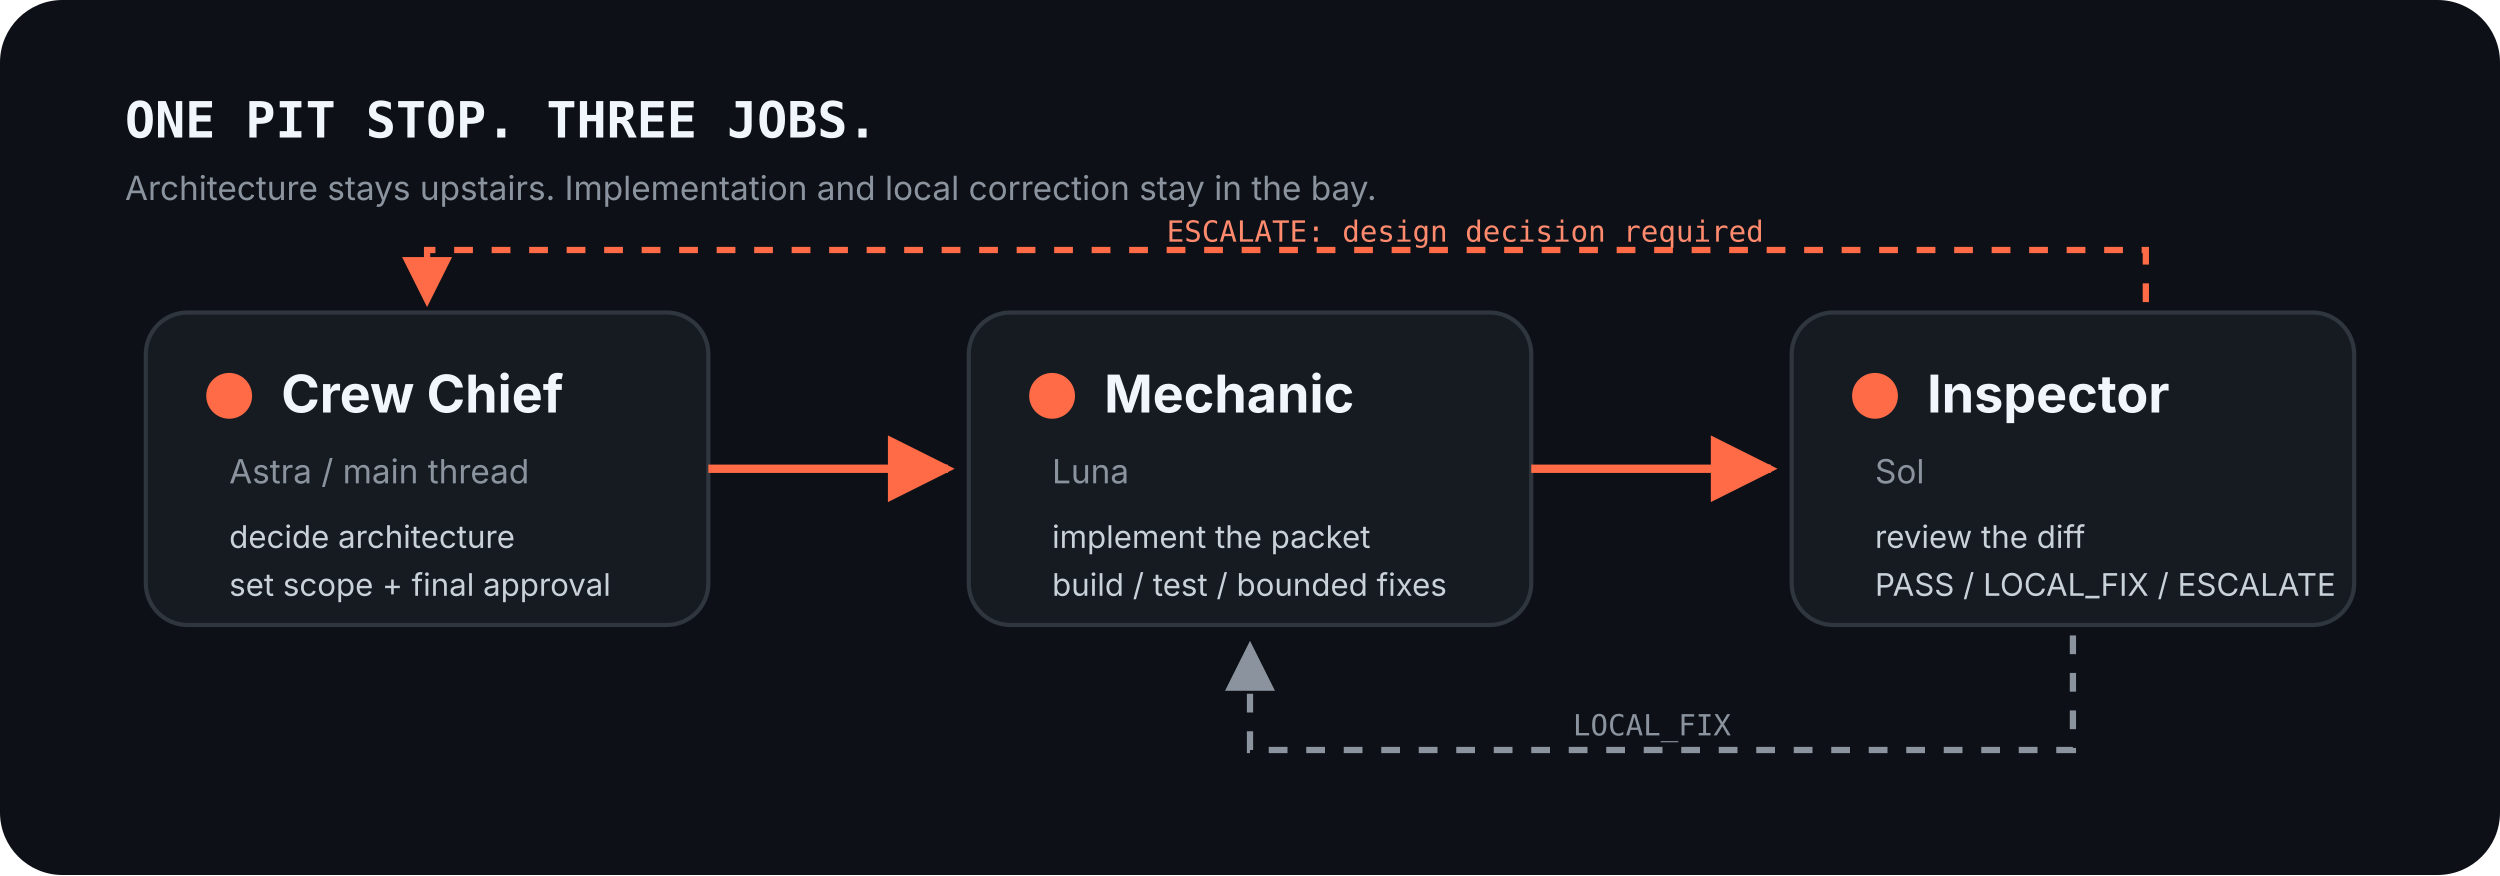
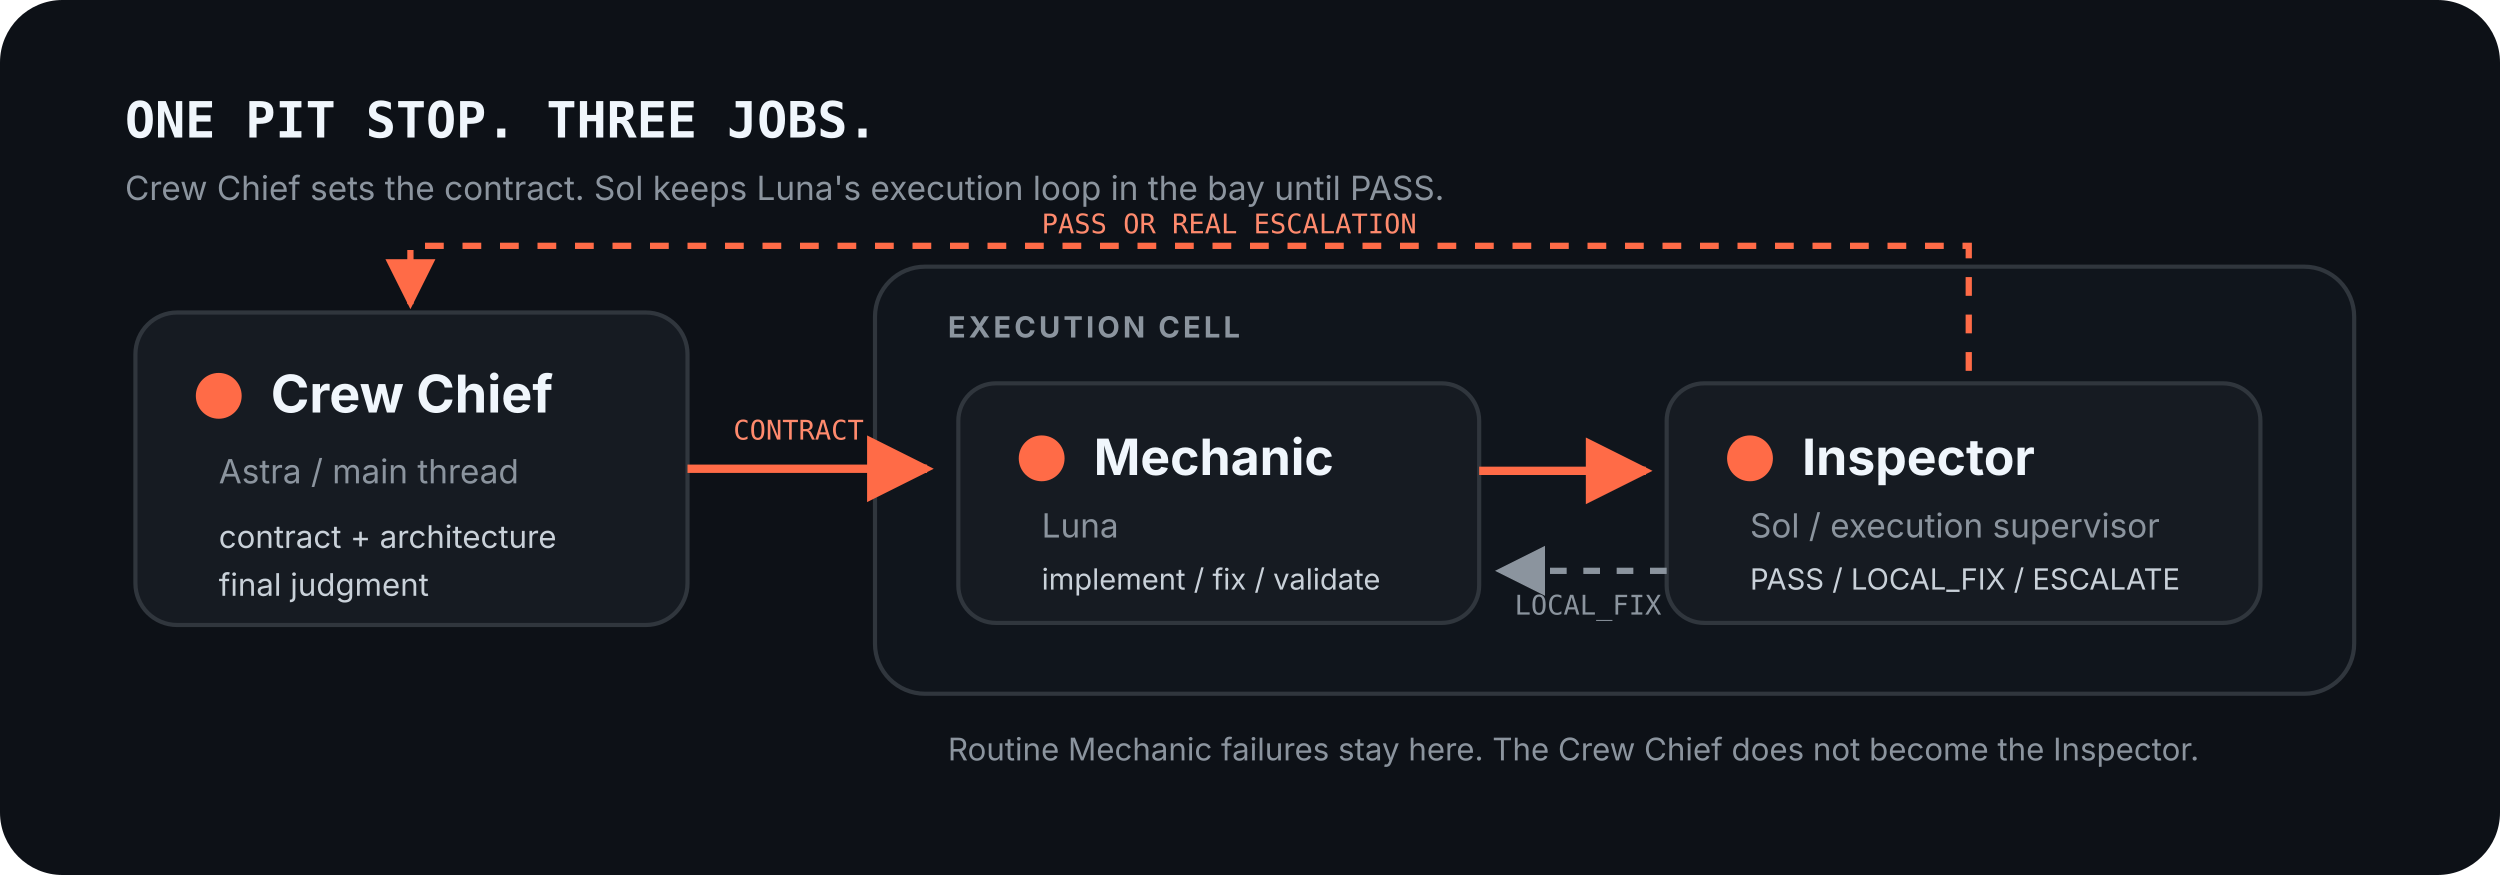
<svg xmlns="http://www.w3.org/2000/svg" viewBox="0 0 1200 420" role="img" aria-labelledby="title desc">
  <defs>
    <marker id="arrow" viewBox="0 0 10 10" refX="9" refY="5" markerWidth="8" markerHeight="8" orient="auto-start-reverse">
      <path d="M0 0l10 5-10 5z" fill="#ff6b47" />
    </marker>
    <marker id="arrowSoft" viewBox="0 0 10 10" refX="9" refY="5" markerWidth="8" markerHeight="8" orient="auto-start-reverse">
      <path d="M0 0l10 5-10 5z" fill="#8b949e" />
    </marker>
  </defs>
  <rect width="1200" height="420" rx="30" fill="#0d1117" />
  <text x="60" y="66" fill="#f0f6fc" font-family="ui-monospace,SFMono-Regular,Menlo,Consolas,monospace" font-size="24" font-weight="700">ONE PIT STOP. THREE JOBS.</text>
-   <text x="60" y="96" fill="#8b949e" font-family="ui-sans-serif,system-ui,-apple-system,Segoe UI,sans-serif" font-size="16">Architecture stays upstairs. Implementation and local correction stay in the bay.</text>
+   <text x="60" y="96" fill="#8b949e" font-family="ui-sans-serif,system-ui,-apple-system,Segoe UI,sans-serif" font-size="16">Crew Chief sets the contract. Sol keeps Luna's execution loop in the bay until PASS.</text>
  <g font-family="ui-sans-serif,system-ui,-apple-system,Segoe UI,sans-serif">
-     <rect x="70" y="150" width="270" height="150" rx="20" fill="#161b22" stroke="#30363d" stroke-width="2" />
-     <circle cx="110" cy="190" r="11" fill="#ff6b47" />
-     <text x="135" y="198" fill="#f0f6fc" font-size="25" font-weight="700">Crew Chief</text>
-     <text x="110" y="232" fill="#8b949e" font-size="16">Astra / main thread</text>
-     <text x="110" y="263" fill="#c9d1d9" font-size="15">decide architecture</text>
-     <text x="110" y="286" fill="#c9d1d9" font-size="15">set scope + final approval</text>
-     <rect x="465" y="150" width="270" height="150" rx="20" fill="#161b22" stroke="#30363d" stroke-width="2" />
-     <circle cx="505" cy="190" r="11" fill="#ff6b47" />
-     <text x="530" y="198" fill="#f0f6fc" font-size="25" font-weight="700">Mechanic</text>
-     <text x="505" y="232" fill="#8b949e" font-size="16">Luna</text>
-     <text x="505" y="263" fill="#c9d1d9" font-size="15">implement the packet</text>
-     <text x="505" y="286" fill="#c9d1d9" font-size="15">build / test / bounded fixes</text>
-     <rect x="860" y="150" width="270" height="150" rx="20" fill="#161b22" stroke="#30363d" stroke-width="2" />
-     <circle cx="900" cy="190" r="11" fill="#ff6b47" />
-     <text x="925" y="198" fill="#f0f6fc" font-size="25" font-weight="700">Inspector</text>
-     <text x="900" y="232" fill="#8b949e" font-size="16">Sol</text>
-     <text x="900" y="263" fill="#c9d1d9" font-size="15">review the diff</text>
-     <text x="900" y="286" fill="#c9d1d9" font-size="15">PASS / LOCAL_FIX / ESCALATE</text>
+     <rect x="65" y="150" width="265" height="150" rx="20" fill="#161b22" stroke="#30363d" stroke-width="2" />
+     <circle cx="105" cy="190" r="11" fill="#ff6b47" />
+     <text x="130" y="198" fill="#f0f6fc" font-size="25" font-weight="700">Crew Chief</text>
+     <text x="105" y="232" fill="#8b949e" font-size="16">Astra / main thread</text>
+     <text x="105" y="263" fill="#c9d1d9" font-size="15">contract + architecture</text>
+     <text x="105" y="286" fill="#c9d1d9" font-size="15">final judgment</text>
+     <rect x="420" y="128" width="710" height="205" rx="24" fill="#10151c" stroke="#30363d" stroke-width="2" />
+     <text x="455" y="162" fill="#8b949e" font-size="14" font-weight="700" letter-spacing="1.5">EXECUTION CELL</text>
+     <rect x="460" y="184" width="250" height="115" rx="18" fill="#161b22" stroke="#30363d" stroke-width="2" />
+     <circle cx="500" cy="220" r="11" fill="#ff6b47" />
+     <text x="525" y="228" fill="#f0f6fc" font-size="24" font-weight="700">Mechanic</text>
+     <text x="500" y="258" fill="#8b949e" font-size="16">Luna</text>
+     <text x="500" y="283" fill="#c9d1d9" font-size="14">implement / fix / validate</text>
+     <rect x="800" y="184" width="285" height="115" rx="18" fill="#161b22" stroke="#30363d" stroke-width="2" />
+     <circle cx="840" cy="220" r="11" fill="#ff6b47" />
+     <text x="865" y="228" fill="#f0f6fc" font-size="24" font-weight="700">Inspector</text>
+     <text x="840" y="258" fill="#8b949e" font-size="16">Sol / execution supervisor</text>
+     <text x="840" y="283" fill="#c9d1d9" font-size="14">PASS / LOCAL_FIX / ESCALATE</text>
  </g>
-   <path d="M340 225H455" fill="none" stroke="#ff6b47" stroke-width="4" marker-end="url(#arrow)" />
-   <path d="M735 225H850" fill="none" stroke="#ff6b47" stroke-width="4" marker-end="url(#arrow)" />
-   <path d="M995 305v55H600v-50" fill="none" stroke="#8b949e" stroke-width="3" stroke-dasharray="9 9" marker-end="url(#arrowSoft)" />
-   <text x="755" y="353" fill="#8b949e" font-family="ui-monospace,SFMono-Regular,Menlo,Consolas,monospace" font-size="14">LOCAL_FIX</text>
-   <path d="M1030 145V120H205v25" fill="none" stroke="#ff6b47" stroke-width="3" stroke-dasharray="9 9" marker-end="url(#arrow)" />
-   <text x="560" y="116" fill="#ff8a6d" font-family="ui-monospace,SFMono-Regular,Menlo,Consolas,monospace" font-size="14">ESCALATE: design decision required</text>
+   <path d="M330 225H445" fill="none" stroke="#ff6b47" stroke-width="4" marker-end="url(#arrow)" />
+   <text x="352" y="211" fill="#ff8a6d" font-family="ui-monospace,SFMono-Regular,Menlo,Consolas,monospace" font-size="13">CONTRACT</text>
+   <path d="M710 226H790" fill="none" stroke="#ff6b47" stroke-width="4" marker-end="url(#arrow)" />
+   <path d="M800 274H720" fill="none" stroke="#8b949e" stroke-width="3" stroke-dasharray="8 8" marker-end="url(#arrowSoft)" />
+   <text x="727" y="295" fill="#8b949e" font-family="ui-monospace,SFMono-Regular,Menlo,Consolas,monospace" font-size="13">LOCAL_FIX</text>
+   <path d="M945 178V118H197v28" fill="none" stroke="#ff6b47" stroke-width="3" stroke-dasharray="9 9" marker-end="url(#arrow)" />
+   <text x="500" y="112" fill="#ff8a6d" font-family="ui-monospace,SFMono-Regular,Menlo,Consolas,monospace" font-size="13">PASS OR REAL ESCALATION</text>
+   <text x="455" y="365" fill="#8b949e" font-family="ui-sans-serif,system-ui,-apple-system,Segoe UI,sans-serif" font-size="15">Routine Mechanic failures stay here. The Crew Chief does not become the Inspector.</text>
</svg>
